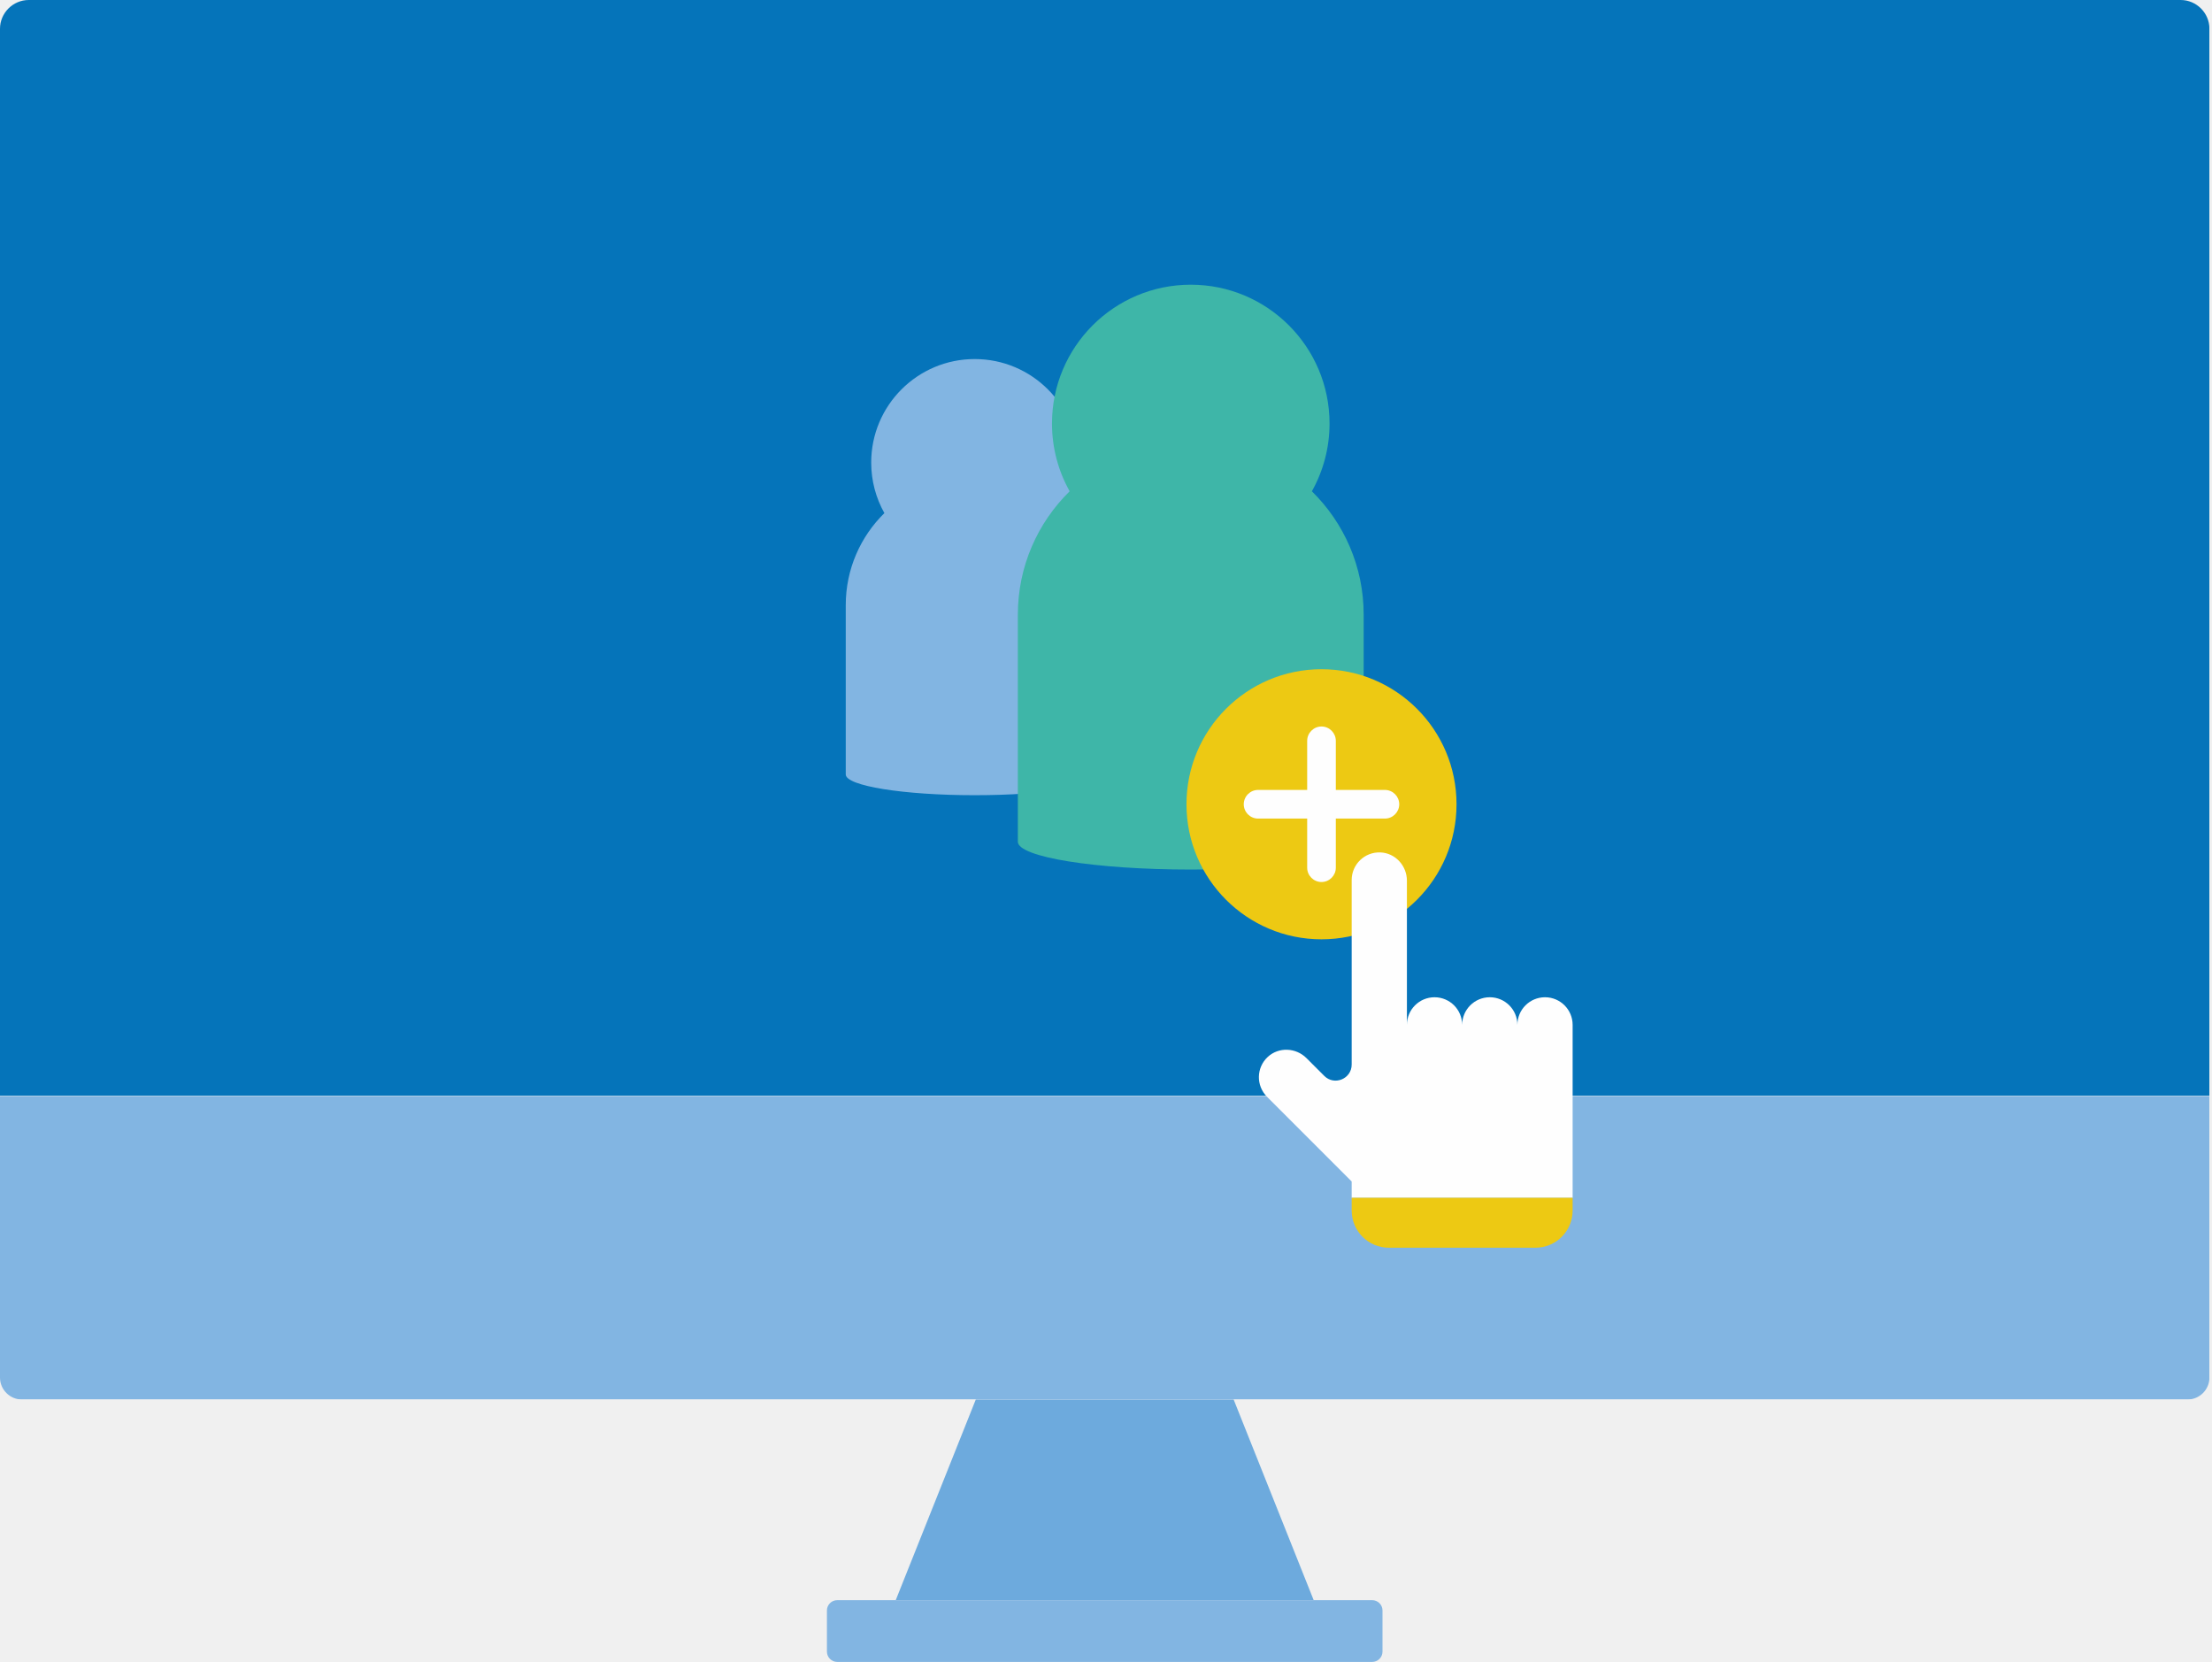
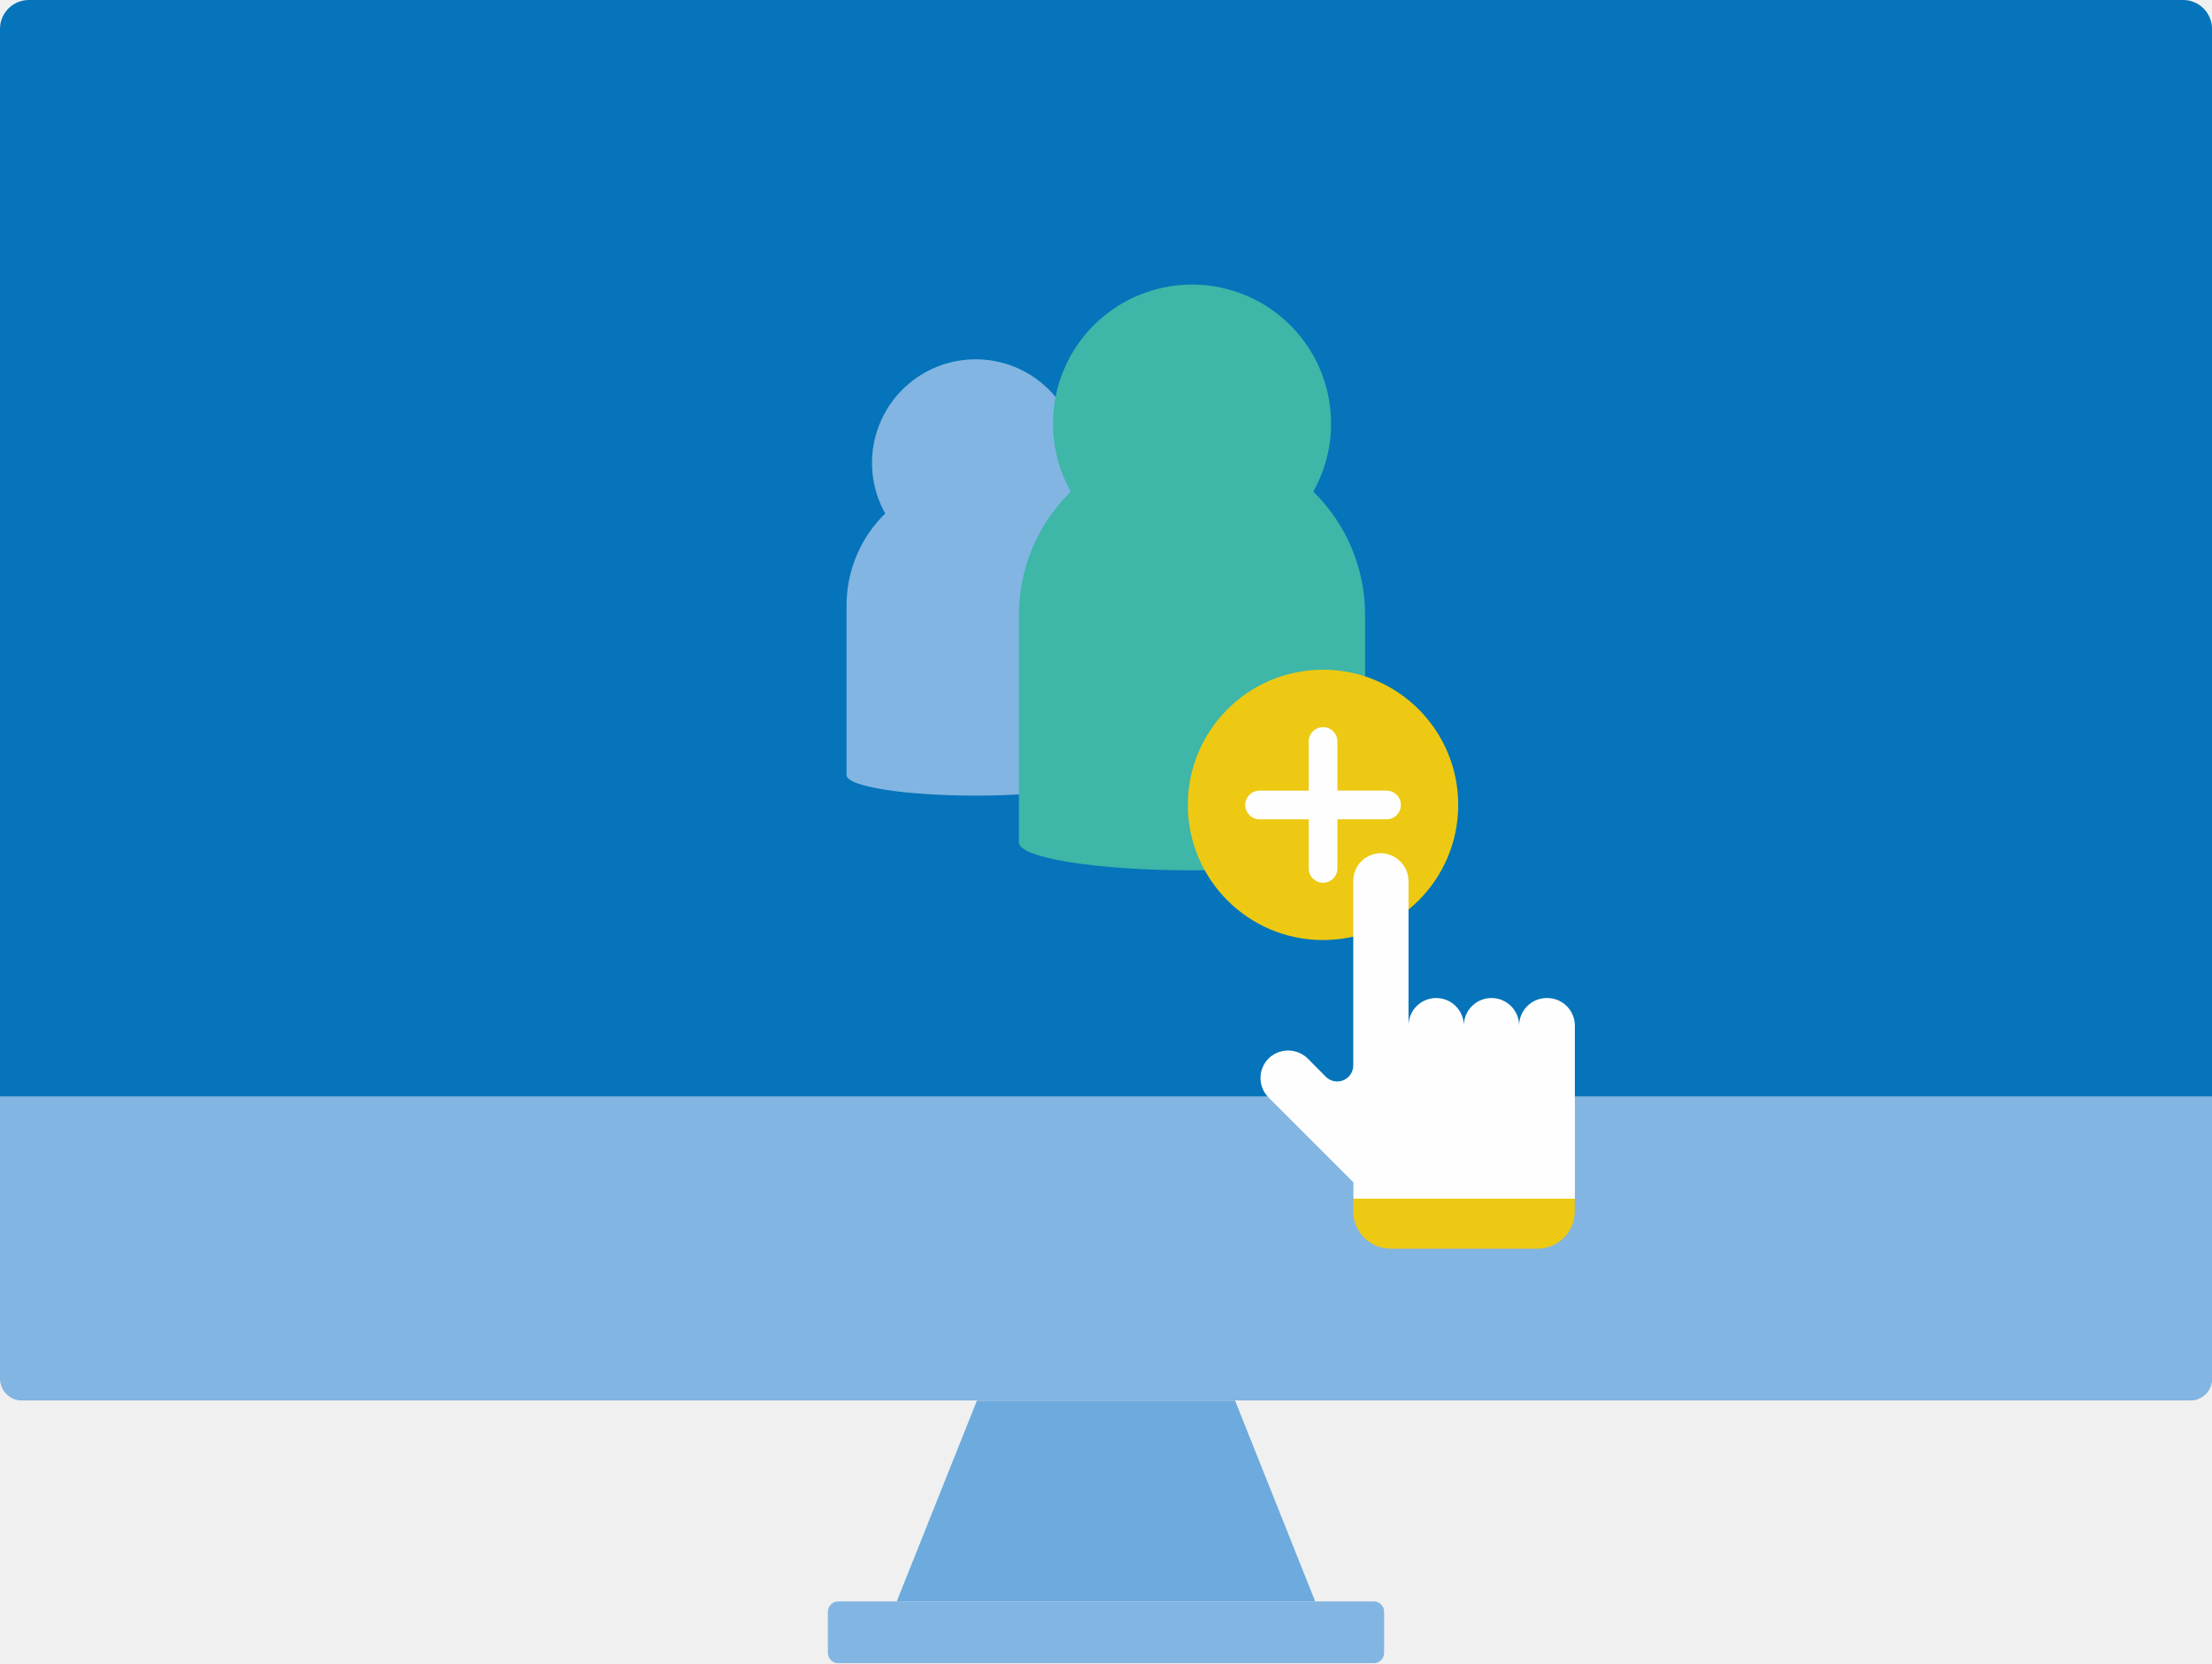
- <svg xmlns="http://www.w3.org/2000/svg" xmlns:xlink="http://www.w3.org/1999/xlink" width="430px" height="323px" viewBox="0 0 430 323" version="1.1">
+ <svg xmlns="http://www.w3.org/2000/svg" id="b7d06be9-1d77-4453-8a19-a641e1c1cbf4" data-name="Layer 1" viewBox="0 0 429.5 323">
  <defs>
-     <polygon id="path-1" points="429.5 213 429.5 0 0 0 0 213 429.5 213" />
-     <polygon id="path-3" points="429.5 59 429.5 1.42108547e-14 0 0 0 59 429.5 59" />
+     <mask id="cd83641f-1a45-4166-95d5-04cd2a5d7453" x="0" y="0" width="429.5" height="213" maskUnits="userSpaceOnUse">
+       <g transform="translate(0 0)">
+         <g id="ce947a68-4211-4858-bd95-31c9f273fee4" data-name="mask-2">
+           <polygon id="78e38a0a-bae2-4ec2-8cfa-4ffed038ac8d" data-name="path-1" points="429.5 213 429.5 0 0 0 0 213 429.5 213" style="fill: #fff" />
+         </g>
+       </g>
+     </mask>
+     <mask id="6913969b-e44c-44a3-807c-20dc6d8b3829" x="0" y="213" width="429.5" height="59" maskUnits="userSpaceOnUse">
+       <g transform="translate(0 0)">
+         <g id="ae0e8f63-62b7-47d5-9820-8f6d9e684f9a" data-name="mask-4">
+           <polygon id="7efd910b-7dbb-4d63-b215-e30373ac6497" data-name="path-3" points="429.5 272 429.5 213 0 213 0 272 429.5 272" style="fill: #fff" />
+         </g>
+       </g>
+     </mask>
  </defs>
-   <g id="Page-1" stroke="none" stroke-width="1" fill="none" fill-rule="evenodd">
-     <g id="computer">
-       <polygon id="Fill-1" fill="#6DAADD" points="239.812 272 214.75 272 189.688 272 174.124 311 214.75 311 255.375 311" />
-       <g id="Group-22">
-         <g id="Group-4">
-           <mask id="mask-2" fill="white">
-             <use xlink:href="#path-1" />
-           </mask>
-           <g id="Clip-3" />
-           <path d="M429.5,5.594 C429.5,2.518 426.982,-0 423.905,-0 L5.594,-0 C2.518,-0 0,2.518 0,5.594 L0,213 L429.5,213 L429.5,5.594 Z" id="Fill-2" fill="#0574BA" mask="url(#mask-2)" />
+   <g id="d20457d9-726d-4225-b62a-eebb1ff5cfe1" data-name="Page-1">
+     <g id="85cf74e8-b3d8-4514-8c10-1df31805f42c" data-name="computer">
+       <polygon id="f42f1017-51fa-4ae8-9e4e-5caee6a38391" data-name="Fill-1" points="239.81 272 214.75 272 189.69 272 174.12 311 214.75 311 255.37 311 239.81 272" style="fill: #6daadd" />
+       <g id="520edc3b-426e-4144-ae25-c1d09a3f651e" data-name="Group-22">
+         <g id="a51fe7fc-550f-44d5-83eb-f98b778d52f9" data-name="Group-4">
+           <g style="mask: url(#cd83641f-1a45-4166-95d5-04cd2a5d7453)">
+             <path id="e79d5936-b798-4ca1-98f4-f7f5016e5928" data-name="Fill-2" d="M429.5,5.59A5.61,5.61,0,0,0,423.91,0H5.59A5.61,5.61,0,0,0,0,5.59V213H429.5Z" transform="translate(0 0)" style="fill: #0574ba" />
+           </g>
        </g>
-         <g id="Group-7" transform="translate(0, 213)">
-           <mask id="mask-4" fill="white">
-             <use xlink:href="#path-3" />
-           </mask>
-           <g id="Clip-6" />
-           <path d="M0,0 L0,54.732 C0,57.08 1.92,59 4.268,59 L425.232,59 C427.579,59 429.5,57.08 429.5,54.732 L429.5,0 L0,0 Z" id="Fill-5" fill="#82B5E2" mask="url(#mask-4)" />
+         <g id="f7e52ca9-cb60-4e50-849d-88748787d921" data-name="Group-7">
+           <g style="mask: url(#6913969b-e44c-44a3-807c-20dc6d8b3829)">
+             <path id="9cf9d6e0-806b-407d-ac4a-379c06e3170f" data-name="Fill-5" d="M0,213v54.73A4.28,4.28,0,0,0,4.27,272h421a4.28,4.28,0,0,0,4.27-4.27V213Z" transform="translate(0 0)" style="fill: #82b5e2" />
+           </g>
        </g>
-         <path d="M266.75,323 L162.75,323 C161.649,323 160.75,322.1 160.75,321 L160.75,313 C160.75,311.9 161.649,311 162.75,311 L266.75,311 C267.85,311 268.75,311.9 268.75,313 L268.75,321 C268.75,322.1 267.85,323 266.75,323" id="Fill-8" fill="#82B5E2" />
-         <path d="M207.036,99.725 C208.664,96.819 209.597,93.471 209.597,89.903 C209.597,78.79 200.589,69.783 189.476,69.783 C178.365,69.783 169.356,78.79 169.356,89.903 C169.356,93.471 170.289,96.819 171.918,99.725 C167.286,104.274 164.409,110.604 164.409,117.61 L164.409,150.517 C164.409,152.746 175.632,154.551 189.476,154.551 C203.321,154.551 214.545,152.746 214.545,150.517 L214.545,117.61 C214.545,110.604 211.668,104.274 207.036,99.725" id="Fill-10" fill="#82B5E2" />
-         <path d="M255.022,95.482 C257.207,91.586 258.457,87.096 258.457,82.312 C258.457,67.412 246.377,55.333 231.478,55.333 C216.578,55.333 204.499,67.412 204.499,82.312 C204.499,87.096 205.749,91.586 207.933,95.482 C201.721,101.582 197.864,110.071 197.864,119.464 L197.864,163.59 C197.864,166.578 212.914,169 231.478,169 C250.042,169 265.091,166.578 265.091,163.59 L265.091,119.464 C265.091,110.071 261.234,101.582 255.022,95.482" id="Fill-12" fill="#3EB6A8" />
-         <path d="M283.14,156.311 C283.14,170.808 271.388,182.56 256.892,182.56 C242.396,182.56 230.644,170.808 230.644,156.311 C230.644,141.815 242.396,130.064 256.892,130.064 C271.388,130.064 283.14,141.815 283.14,156.311" id="Fill-14" fill="#EDC913" />
-         <path d="M269.221,153.527 L259.676,153.527 L259.676,143.982 C259.676,142.451 258.423,141.198 256.892,141.198 C255.361,141.198 254.108,142.451 254.108,143.982 L254.108,153.527 L244.563,153.527 C243.033,153.527 241.78,154.78 241.78,156.311 C241.78,157.842 243.033,159.094 244.563,159.094 L254.108,159.094 L254.108,168.639 C254.108,170.171 255.361,171.423 256.892,171.423 C258.423,171.423 259.676,170.171 259.676,168.639 L259.676,159.094 L269.221,159.094 C270.751,159.094 272.004,157.842 272.004,156.311 C272.004,154.78 270.751,153.527 269.221,153.527" id="Fill-16" fill="#FEFEFE" />
-         <path d="M300.342,193.82 L300.342,193.82 C297.376,193.82 294.973,196.224 294.973,199.189 C294.973,196.224 292.569,193.82 289.604,193.82 C286.639,193.82 284.235,196.224 284.235,199.189 C284.235,196.224 281.831,193.82 278.865,193.82 C275.901,193.82 273.496,196.224 273.496,199.189 L273.496,171.164 C273.496,168.253 271.233,165.773 268.323,165.67 C265.269,165.561 262.759,168.006 262.759,171.035 L262.759,206.897 C262.759,209.679 259.396,211.073 257.428,209.105 L253.977,205.654 C251.918,203.595 248.564,203.443 246.434,205.427 C244.197,207.51 244.151,211.013 246.293,213.156 L262.759,229.622 L262.759,232.792 L273.496,232.792 L284.235,232.792 L294.973,232.792 L305.71,232.792 L305.71,199.189 C305.71,196.224 303.307,193.82 300.342,193.82" id="Fill-18" fill="#FEFEFE" />
-         <path d="M298.481,242.5 L269.989,242.5 C265.996,242.5 262.759,239.264 262.759,235.271 L262.759,232.792 L305.71,232.792 L305.71,235.271 C305.71,239.264 302.474,242.5 298.481,242.5" id="Fill-20" fill="#EDC913" />
+         <path id="b776b9a3-af13-4d19-a812-4a267d4bf09f" data-name="Fill-8" d="M266.75,323h-104a2,2,0,0,1-2-2v-8a2,2,0,0,1,2-2h104a2,2,0,0,1,2,2v8a2,2,0,0,1-2,2" transform="translate(0 0)" style="fill: #82b5e2" />
+         <path id="42cc7237-07db-49fc-a595-123cfb67d137" data-name="Fill-10" d="M207,99.72a20.12,20.12,0,1,0-35.12,0,25,25,0,0,0-7.51,17.88v32.91c0,2.23,11.22,4,25.07,4s25.07-1.8,25.07-4V117.61A25,25,0,0,0,207,99.72" transform="translate(0 0)" style="fill: #82b5e2" />
+         <path id="a05fcad1-35e2-4744-9c86-ddf0b493b68f" data-name="Fill-12" d="M255,95.48a27,27,0,1,0-47.09,0,33.51,33.51,0,0,0-10.07,24v44.13c0,3,15.05,5.41,33.61,5.41s33.61-2.42,33.61-5.41V119.46a33.51,33.51,0,0,0-10.07-24" transform="translate(0 0)" style="fill: #3eb6a8" />
+         <path id="6ced0847-15f9-4745-9ca0-7e206d30aeed" data-name="Fill-14" d="M283.14,156.31a26.25,26.25,0,1,1-26.25-26.25,26.25,26.25,0,0,1,26.25,26.25" transform="translate(0 0)" style="fill: #edc913" />
+         <path id="c5287345-3be1-4a68-9da9-09b7e6485d01" data-name="Fill-16" d="M269.22,153.53h-9.54V144a2.78,2.78,0,0,0-5.57,0v9.54h-9.54a2.78,2.78,0,0,0,0,5.57h9.54v9.54a2.78,2.78,0,0,0,5.57,0v-9.54h9.54a2.78,2.78,0,0,0,0-5.57" transform="translate(0 0)" style="fill: #fefefe" />
+         <path id="8a07d171-1e7b-4e24-97a1-15547fcb9d5c" data-name="Fill-18" d="M300.34,193.82h0a5.37,5.37,0,0,0-5.37,5.37,5.37,5.37,0,1,0-10.74,0,5.37,5.37,0,0,0-10.74,0v-28a5.45,5.45,0,0,0-5.17-5.49,5.37,5.37,0,0,0-5.56,5.36V206.9a3.12,3.12,0,0,1-5.33,2.21L254,205.65a5.45,5.45,0,0,0-7.54-.23,5.37,5.37,0,0,0-.14,7.73l16.47,16.47v3.17h43v-33.6a5.37,5.37,0,0,0-5.37-5.37" transform="translate(0 0)" style="fill: #fefefe" />
+         <path id="04304b44-a3ba-4596-a898-46bafe813791" data-name="Fill-20" d="M298.48,242.5H270a7.23,7.23,0,0,1-7.23-7.23v-2.48h43v2.48a7.23,7.23,0,0,1-7.23,7.23" transform="translate(0 0)" style="fill: #edc913" />
      </g>
    </g>
  </g>
</svg>
